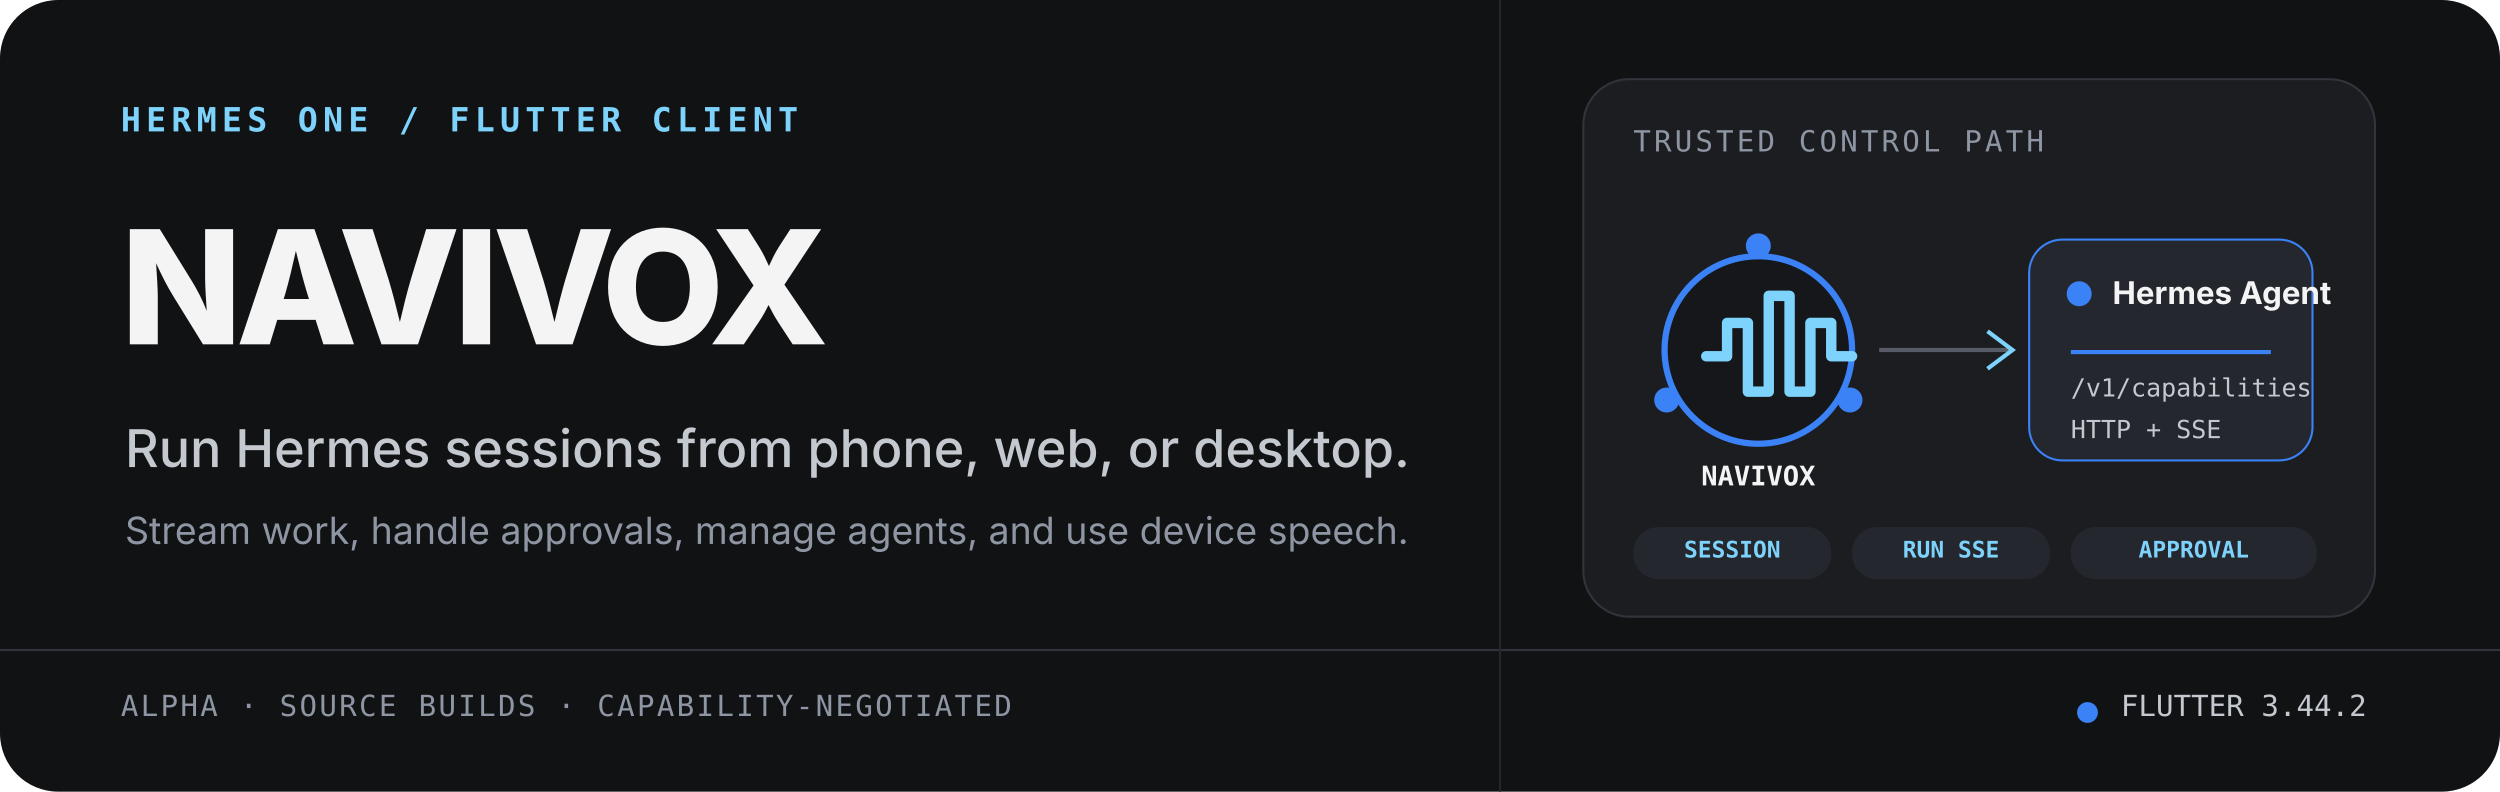
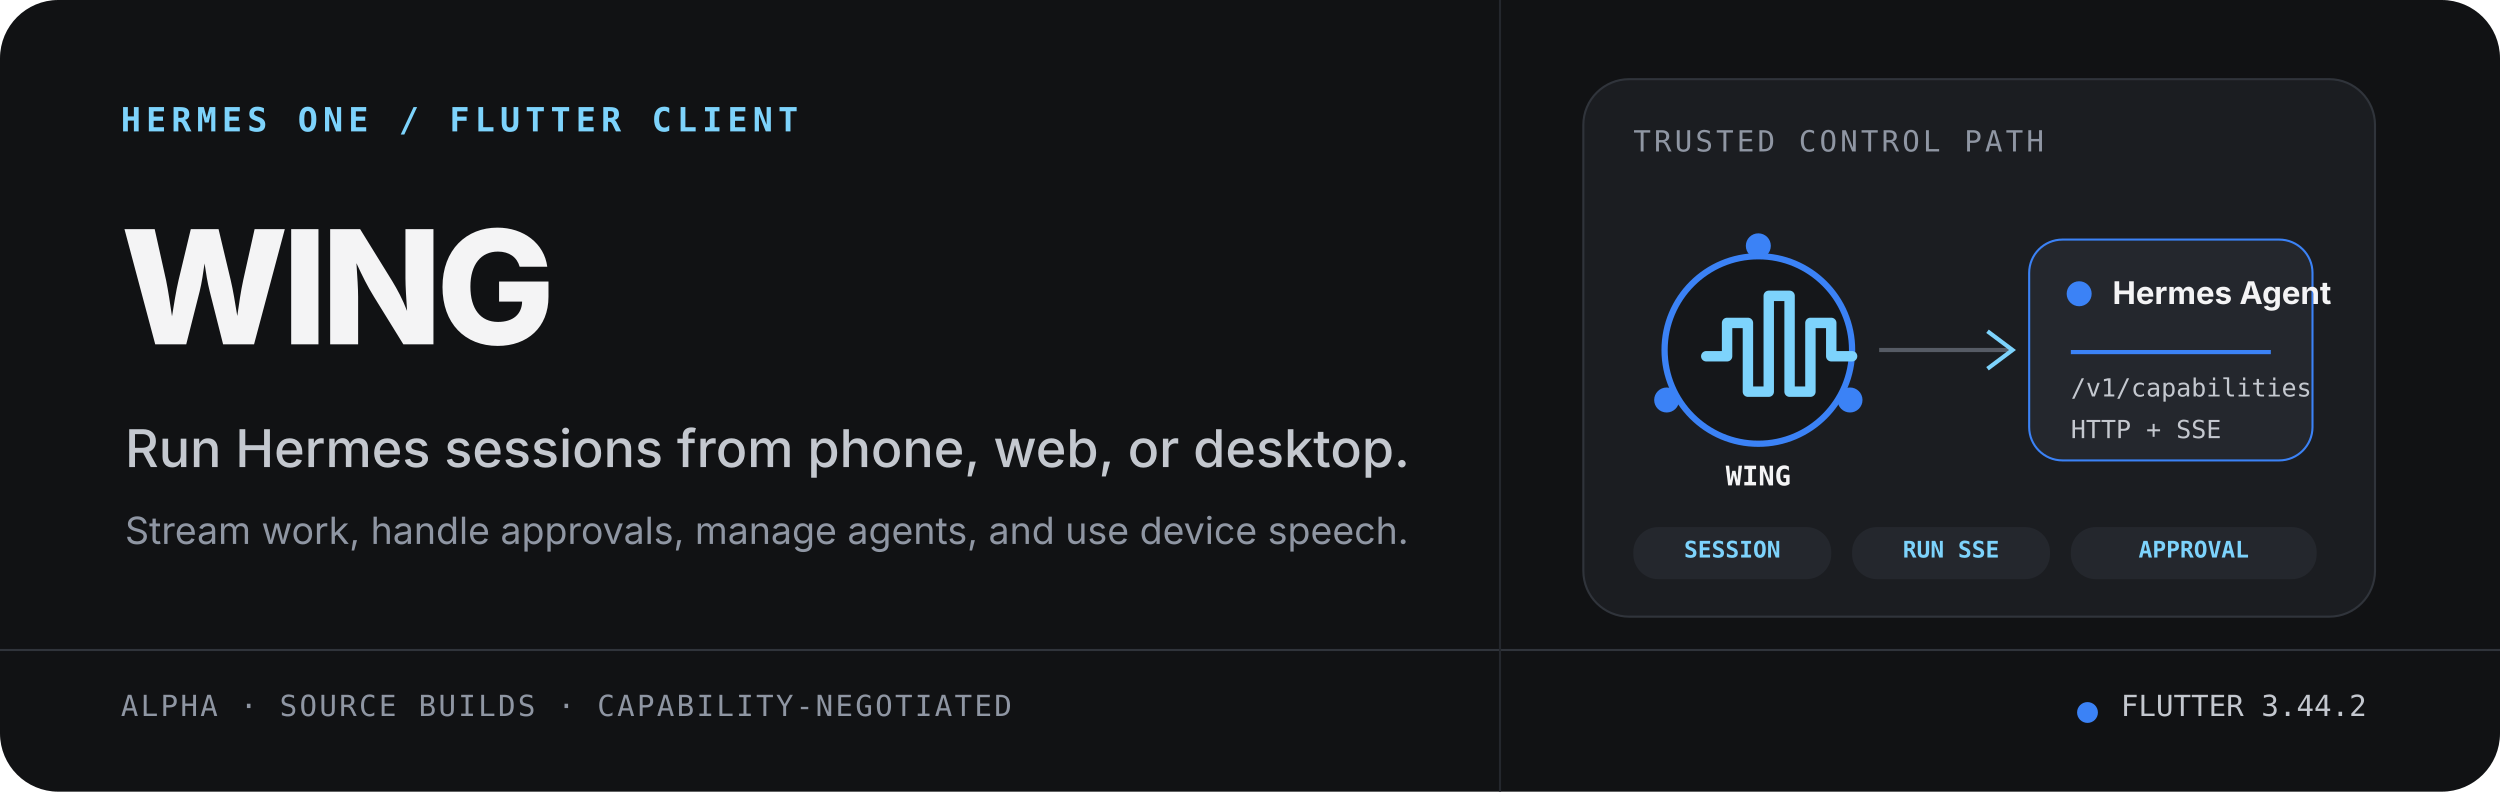
<svg xmlns="http://www.w3.org/2000/svg" width="1200" height="380" viewBox="0 0 1200 380" role="img" aria-labelledby="title desc">
  <rect width="1200" height="380" rx="28" fill="#111214" />
  <path d="M0 312H1200" stroke="#30343b" />
  <path d="M720 0V380" stroke="#24272d" />
  <g transform="translate(58 52)">
    <text x="0" y="0" dominant-baseline="hanging" fill="#7dd3fc" font-family="ui-monospace, SFMono-Regular, Menlo, monospace" font-size="16" font-weight="700" letter-spacing="2.5">HERMES ONE / FLUTTER CLIENT</text>
-     <text x="0" y="58" dominant-baseline="hanging" fill="#f4f4f5" font-family="-apple-system, BlinkMacSystemFont, Segoe UI, sans-serif" font-size="76" font-weight="800" letter-spacing="-3">NAVIVOX</text>
+     <text x="0" y="58" dominant-baseline="hanging" fill="#f4f4f5" font-family="-apple-system, BlinkMacSystemFont, Segoe UI, sans-serif" font-size="76" font-weight="800" letter-spacing="-3">WING</text>
    <text x="2" y="154" dominant-baseline="hanging" fill="#c4c8cf" font-family="-apple-system, BlinkMacSystemFont, Segoe UI, sans-serif" font-size="25" font-weight="500">Run Hermes sessions from phone, web, or desktop.</text>
    <text x="2" y="196" dominant-baseline="hanging" fill="#8f96a3" font-family="-apple-system, BlinkMacSystemFont, Segoe UI, sans-serif" font-size="18">Stream work, handle approvals, manage agents, and use device speech.</text>
  </g>
  <g transform="translate(760 38)">
    <rect x="0" y="0" width="380" height="258" rx="22" fill="#1b1d21" stroke="#30343b" />
    <text x="24" y="25" dominant-baseline="hanging" fill="#8f96a3" font-family="ui-monospace, SFMono-Regular, Menlo, monospace" font-size="14" letter-spacing="1.5">TRUSTED CONTROL PATH</text>
    <g transform="translate(30 76)">
      <circle cx="54" cy="54" r="45" fill="#15171a" stroke="#3b82f6" stroke-width="3" />
      <path d="M29 57h10v-16h10v33h10V28h10v46h10V41h10v16h10" fill="none" stroke="#7dd3fc" stroke-width="5" stroke-linecap="round" stroke-linejoin="round" />
      <circle cx="54" cy="4" r="6" fill="#3b82f6" />
      <circle cx="10" cy="78" r="6" fill="#3b82f6" />
      <circle cx="98" cy="78" r="6" fill="#3b82f6" />
-       <text x="54" y="119" text-anchor="middle" fill="#f4f4f5" font-family="ui-monospace, SFMono-Regular, Menlo, monospace" font-size="13" font-weight="700">NAVIVOX</text>
+       <text x="54" y="119" text-anchor="middle" fill="#f4f4f5" font-family="ui-monospace, SFMono-Regular, Menlo, monospace" font-size="13" font-weight="700">WING</text>
    </g>
    <path d="M142 130H206" stroke="#565b65" stroke-width="2" />
    <path d="M194 121l12 9-12 9" fill="none" stroke="#7dd3fc" stroke-width="2" />
    <g transform="translate(214 77)">
      <rect width="136" height="106" rx="16" fill="#24272d" stroke="#3b82f6" />
      <circle cx="24" cy="26" r="6" fill="#3b82f6" />
      <text x="40" y="20" dominant-baseline="hanging" fill="#f4f4f5" font-family="-apple-system, BlinkMacSystemFont, Segoe UI, sans-serif" font-size="15" font-weight="700">Hermes Agent</text>
      <path d="M20 54H116" stroke="#3b82f6" stroke-width="2" />
      <text x="20" y="67" dominant-baseline="hanging" fill="#c4c8cf" font-family="ui-monospace, SFMono-Regular, Menlo, monospace" font-size="12">/v1/capabilities</text>
      <text x="20" y="87" dominant-baseline="hanging" fill="#c4c8cf" font-family="ui-monospace, SFMono-Regular, Menlo, monospace" font-size="12">HTTP + SSE</text>
    </g>
    <g transform="translate(24 215)">
      <rect width="95" height="25" rx="12" fill="#24272d" />
      <text x="47.5" y="7" dominant-baseline="hanging" text-anchor="middle" fill="#7dd3fc" font-family="ui-monospace, SFMono-Regular, Menlo, monospace" font-size="11" font-weight="700">SESSION</text>
      <rect x="105" width="95" height="25" rx="12" fill="#24272d" />
      <text x="152.5" y="7" dominant-baseline="hanging" text-anchor="middle" fill="#7dd3fc" font-family="ui-monospace, SFMono-Regular, Menlo, monospace" font-size="11" font-weight="700">RUN SSE</text>
      <rect x="210" width="118" height="25" rx="12" fill="#24272d" />
      <text x="269" y="7" dominant-baseline="hanging" text-anchor="middle" fill="#7dd3fc" font-family="ui-monospace, SFMono-Regular, Menlo, monospace" font-size="11" font-weight="700">APPROVAL</text>
    </g>
  </g>
  <g transform="translate(58 334)">
    <text x="0" y="0" dominant-baseline="hanging" fill="#8f96a3" font-family="ui-monospace, SFMono-Regular, Menlo, monospace" font-size="14" letter-spacing="1.1">ALPHA · SOURCE BUILDS · CAPABILITY-NEGOTIATED</text>
    <circle cx="944" cy="8" r="5" fill="#3b82f6" />
    <text x="960" y="0" dominant-baseline="hanging" fill="#c4c8cf" font-family="ui-monospace, SFMono-Regular, Menlo, monospace" font-size="14">FLUTTER 3.44.2</text>
  </g>
</svg>
